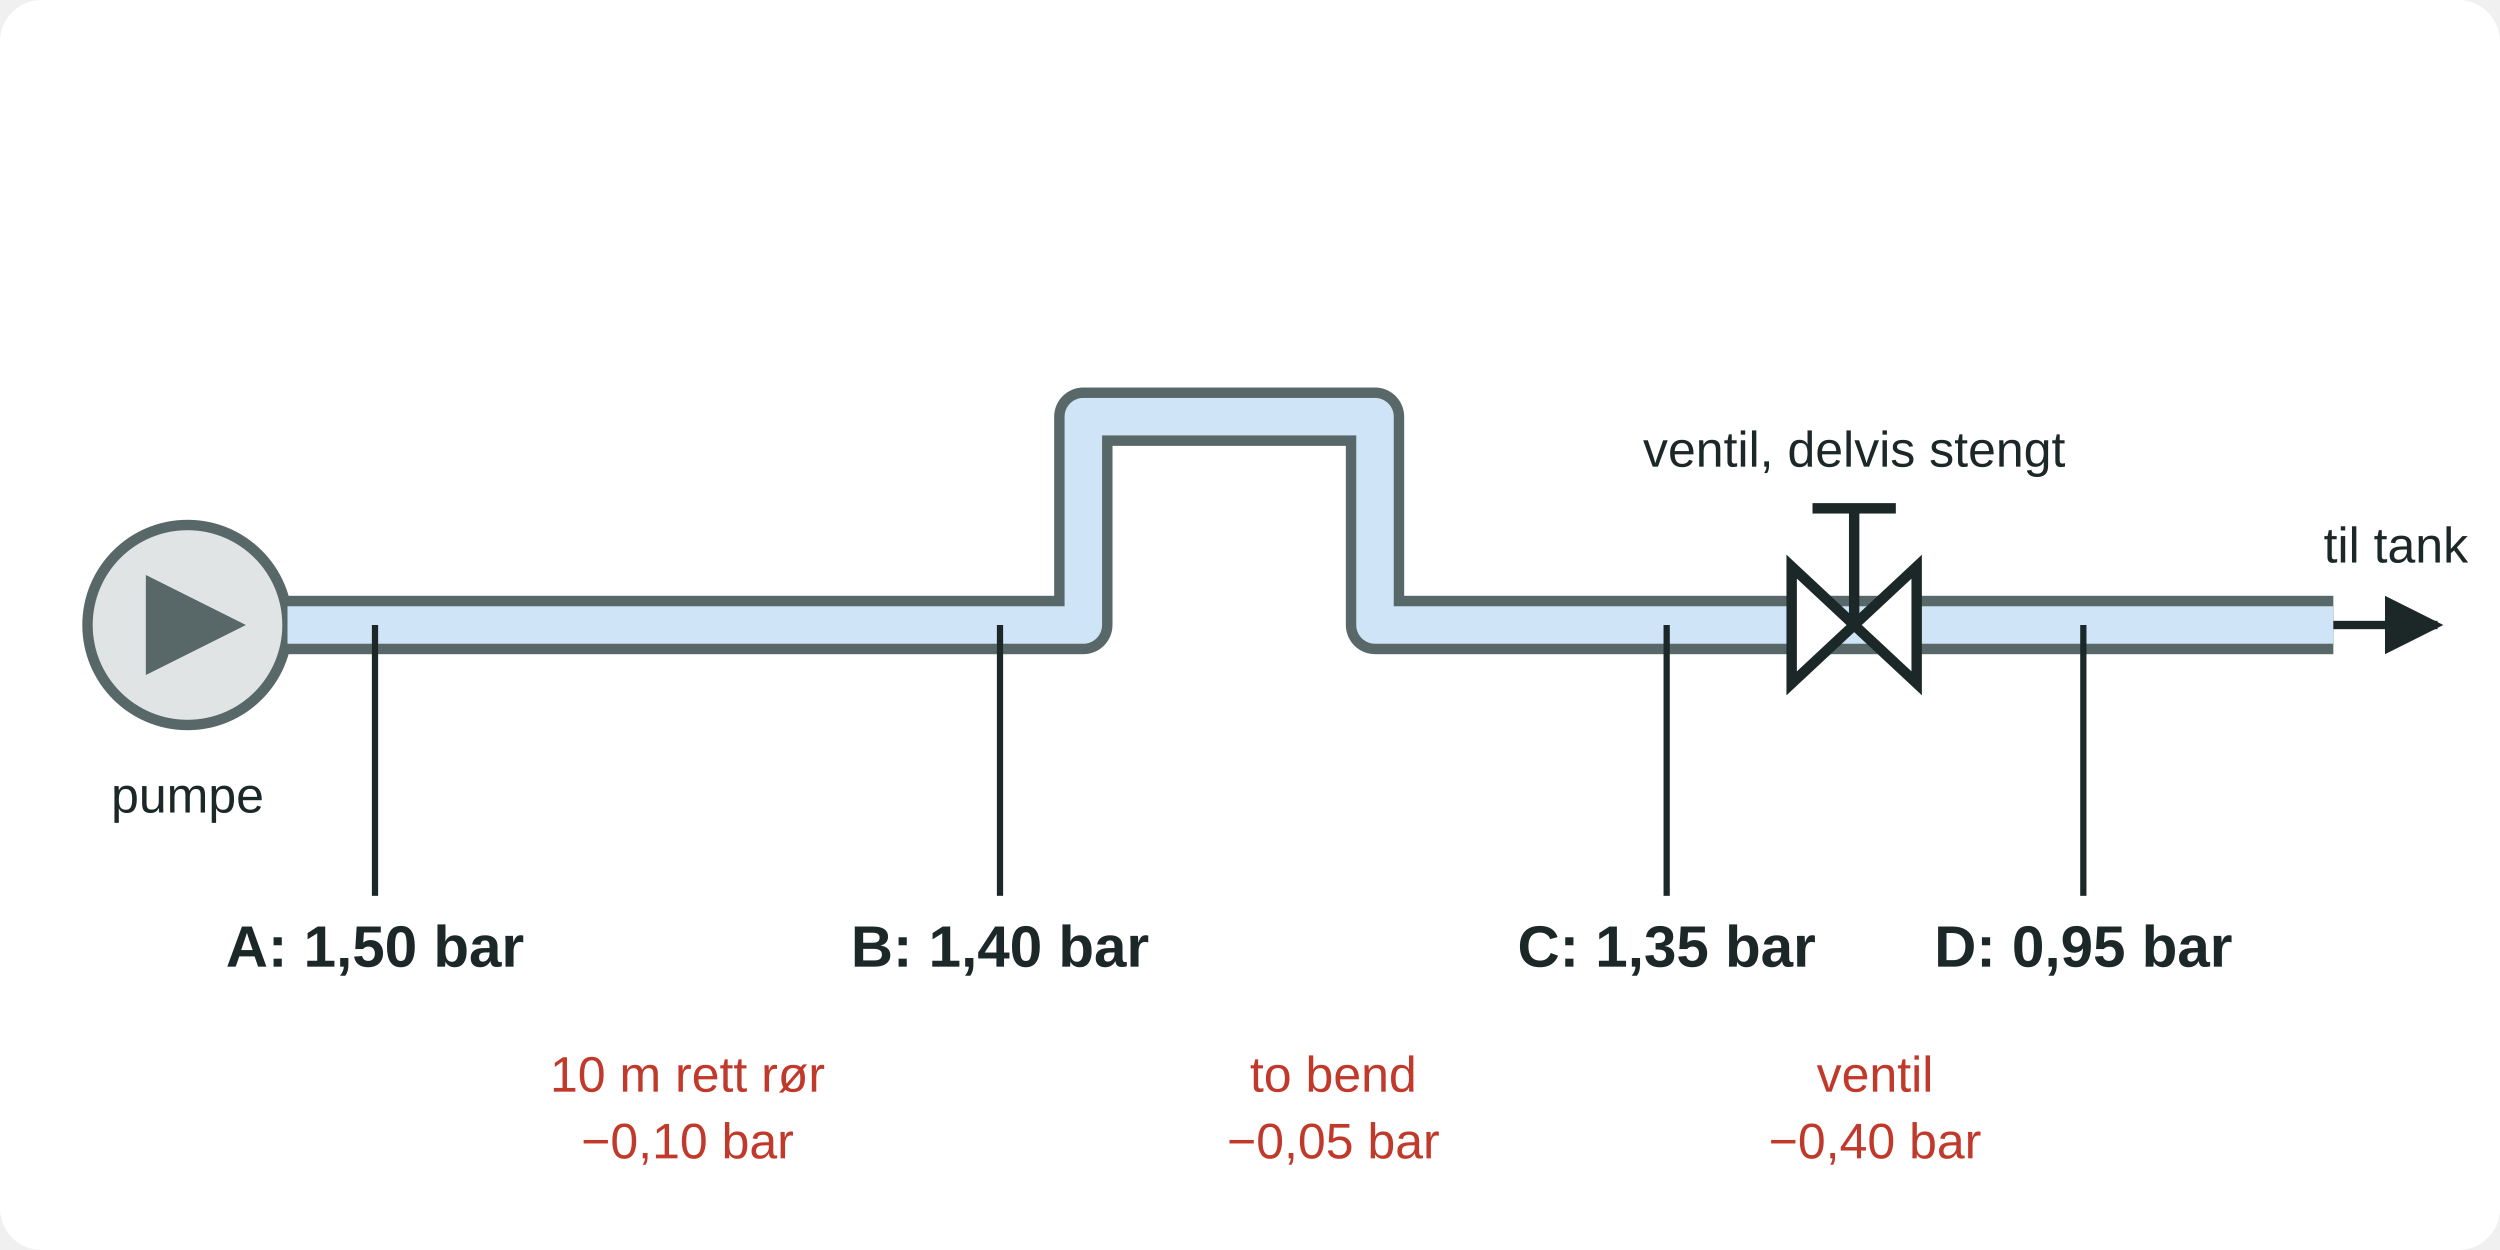
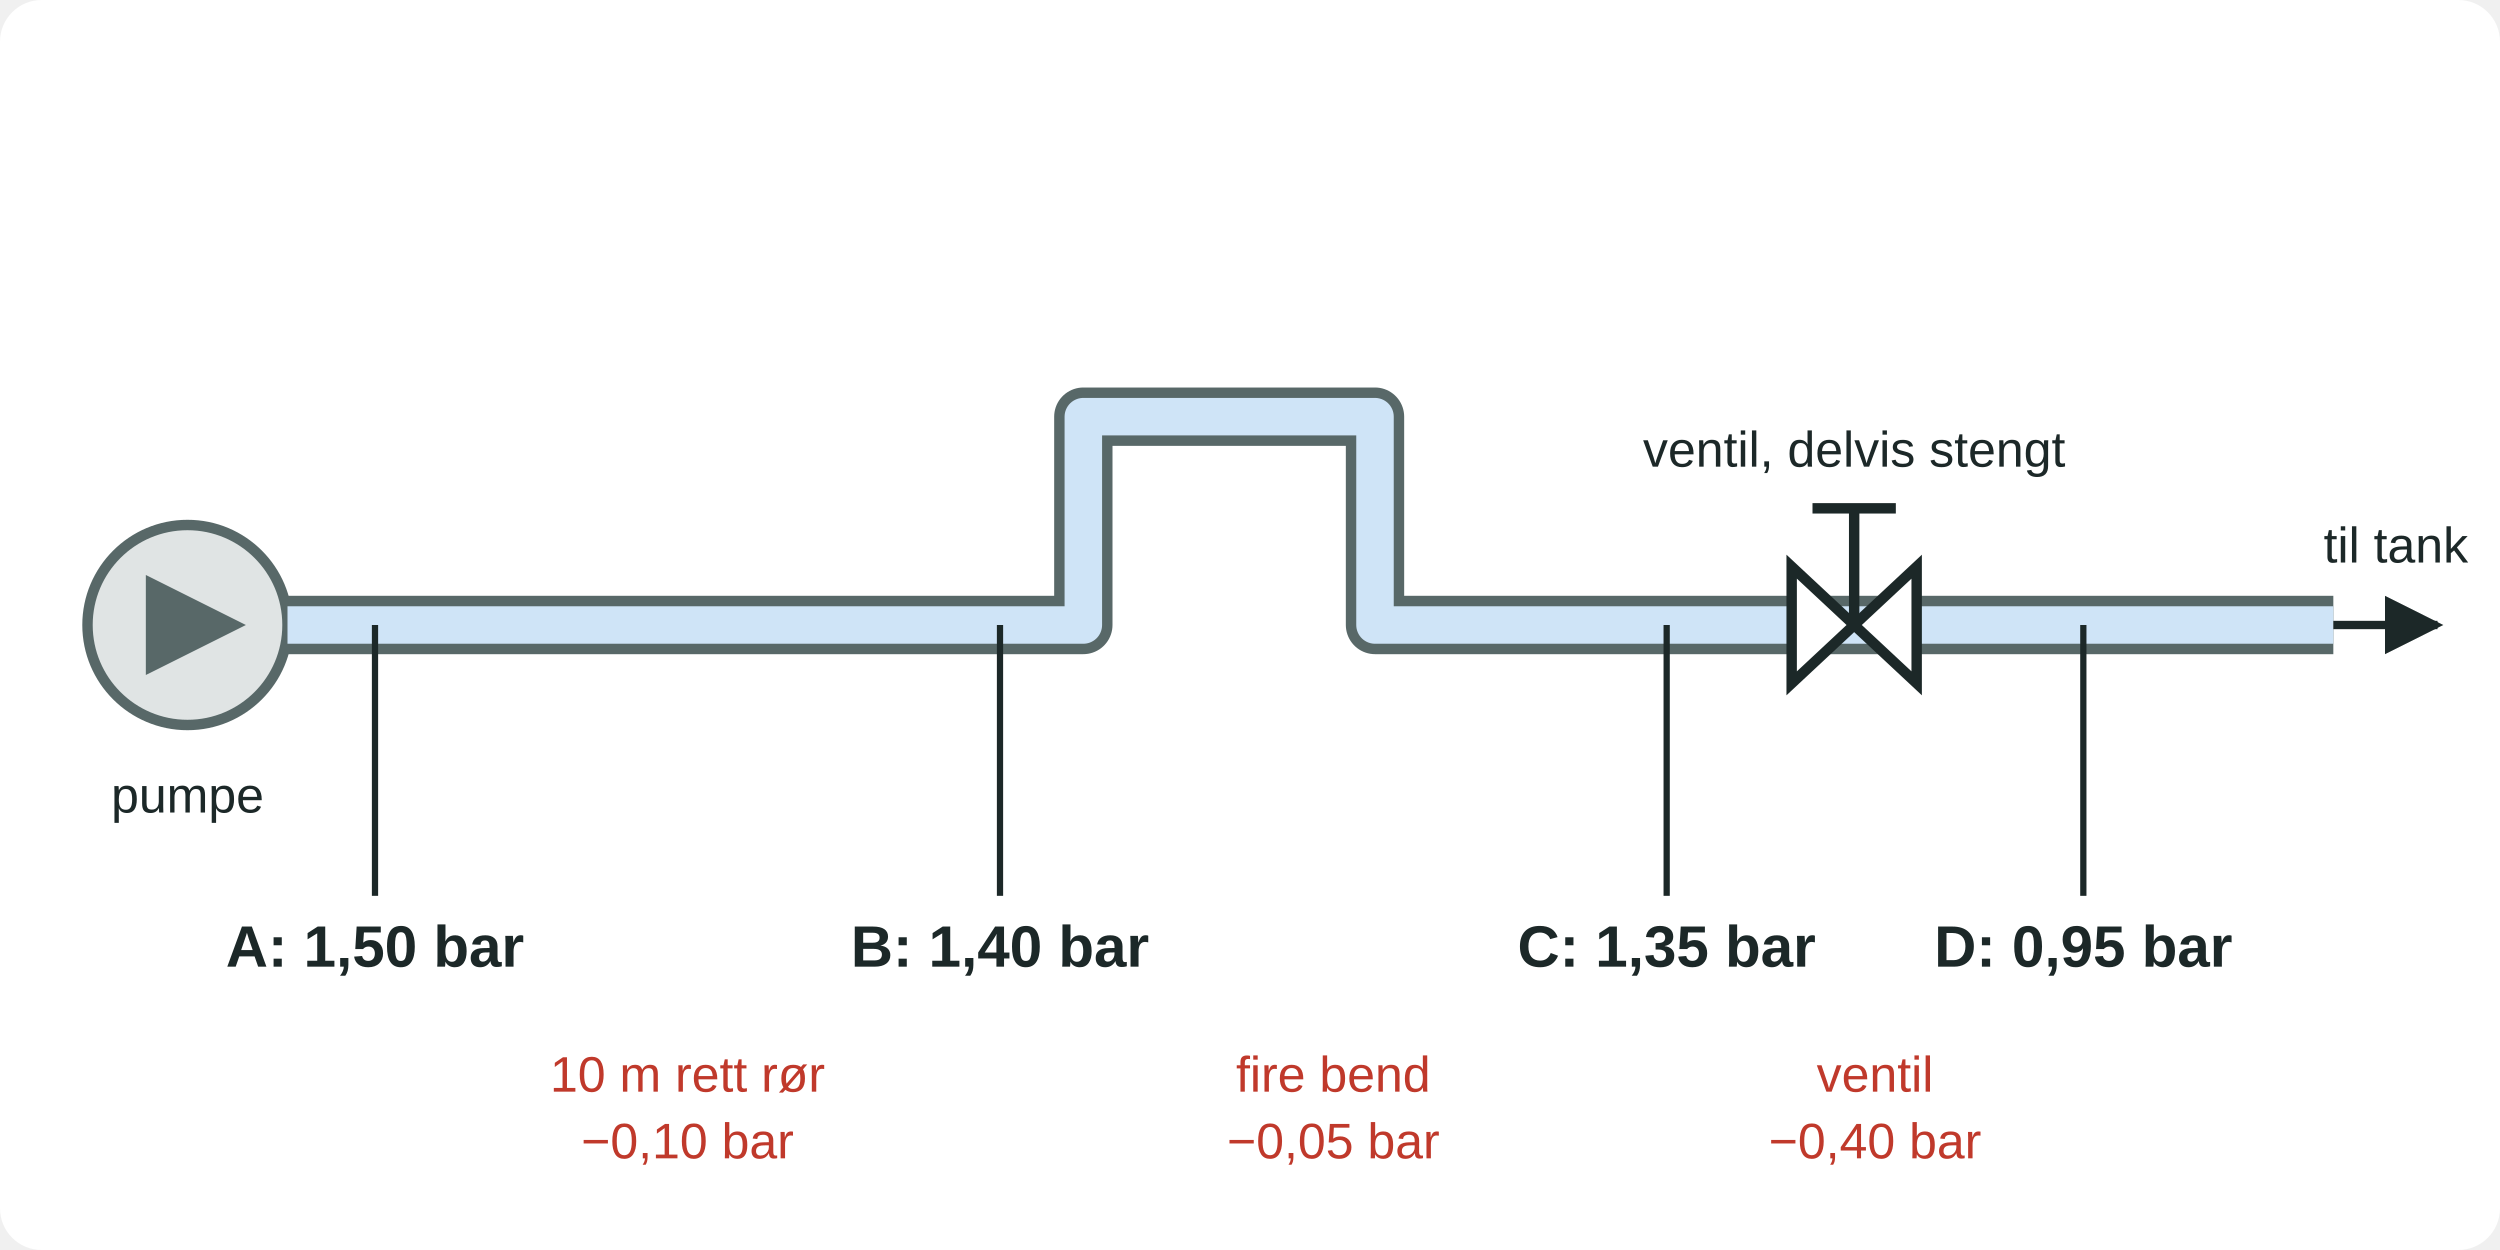
<svg xmlns="http://www.w3.org/2000/svg" viewBox="0 0 600 300" width="600" height="300" font-family="Segoe UI, Arial, sans-serif">
  <defs>
    <marker id="pil" viewBox="0 0 10 10" refX="9" refY="5" markerWidth="7" markerHeight="7" orient="auto">
      <path d="M0,0 L10,5 L0,10 z" fill="#1c2828" />
    </marker>
  </defs>
  <rect x="0" y="0" width="600" height="300" rx="10" fill="#ffffff" />
  <circle cx="45" cy="150" r="24" fill="#e0e4e4" stroke="#586868" stroke-width="2.5" />
  <path d="M35,138 L59,150 L35,162 Z" fill="#586868" />
  <text x="45" y="195" font-size="12" text-anchor="middle" fill="#1c2828">pumpe</text>
  <path d="M69,150 L260,150 L260,100 L330,100 L330,150 L560,150" fill="none" stroke="#586868" stroke-width="14" stroke-linejoin="round" />
  <path d="M69,150 L260,150 L260,100 L330,100 L330,150 L560,150" fill="none" stroke="#cfe4f7" stroke-width="9" stroke-linejoin="round" />
  <path d="M430,136 L460,164 L460,136 L430,164 Z" fill="#ffffff" stroke="#1c2828" stroke-width="2.5" />
  <line x1="445" y1="150" x2="445" y2="122" stroke="#1c2828" stroke-width="2.5" />
  <line x1="435" y1="122" x2="455" y2="122" stroke="#1c2828" stroke-width="2.5" />
  <text x="445" y="112" font-size="12" text-anchor="middle" fill="#1c2828">ventil, delvis stengt</text>
  <line x1="560" y1="150" x2="585" y2="150" stroke="#1c2828" stroke-width="2" marker-end="url(#pil)" />
  <text x="575" y="135" font-size="12" text-anchor="middle" fill="#1c2828">til tank</text>
  <g stroke="#1c2828" stroke-width="1.5">
    <line x1="90" y1="150" x2="90" y2="215" />
    <line x1="240" y1="150" x2="240" y2="215" />
    <line x1="400" y1="150" x2="400" y2="215" />
    <line x1="500" y1="150" x2="500" y2="215" />
  </g>
  <g font-size="14" text-anchor="middle" fill="#1c2828" font-weight="bold">
    <text x="90" y="232">A: 1,50 bar</text>
    <text x="240" y="232">B: 1,40 bar</text>
    <text x="400" y="232">C: 1,35 bar</text>
    <text x="500" y="232">D: 0,95 bar</text>
  </g>
  <g font-size="12" text-anchor="middle" fill="#c0392b">
    <text x="165" y="262">10 m rett rør</text>
    <text x="165" y="278">−0,10 bar</text>
-     <text x="320" y="262">to bend</text>
+     <text x="320" y="262">fire bend</text>
    <text x="320" y="278">−0,05 bar</text>
    <text x="450" y="262">ventil</text>
    <text x="450" y="278">−0,40 bar</text>
  </g>
</svg>
